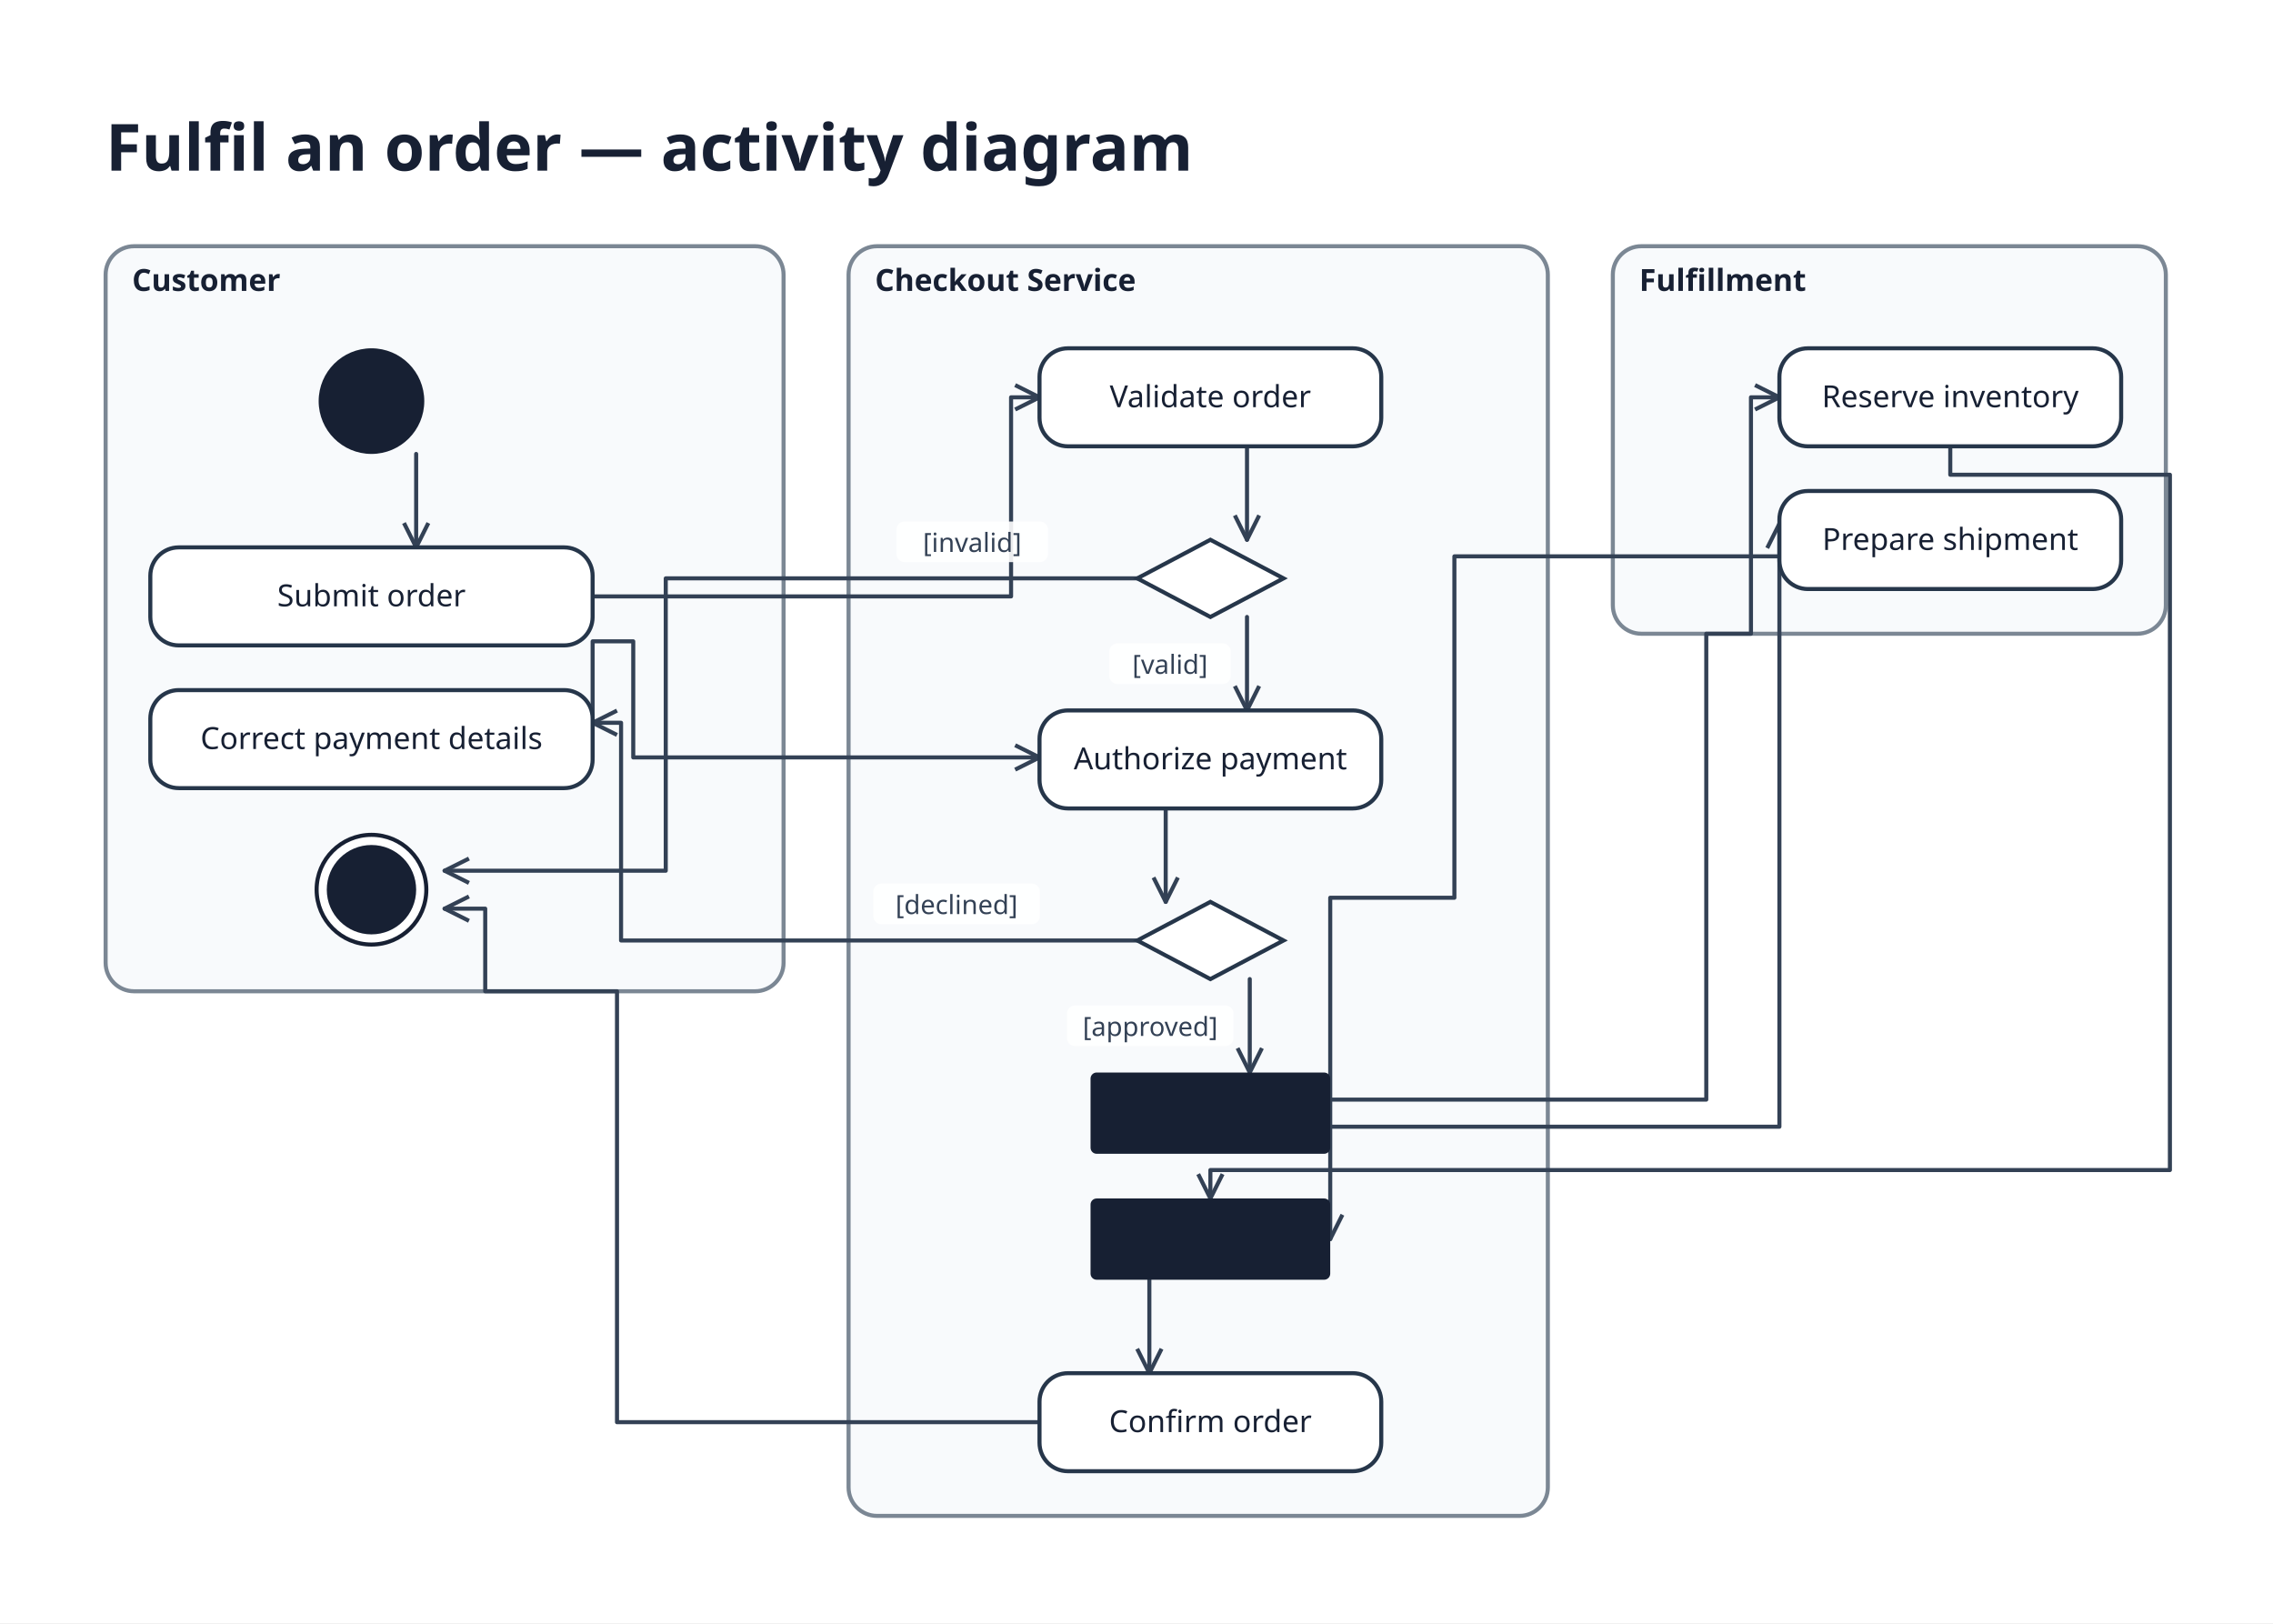
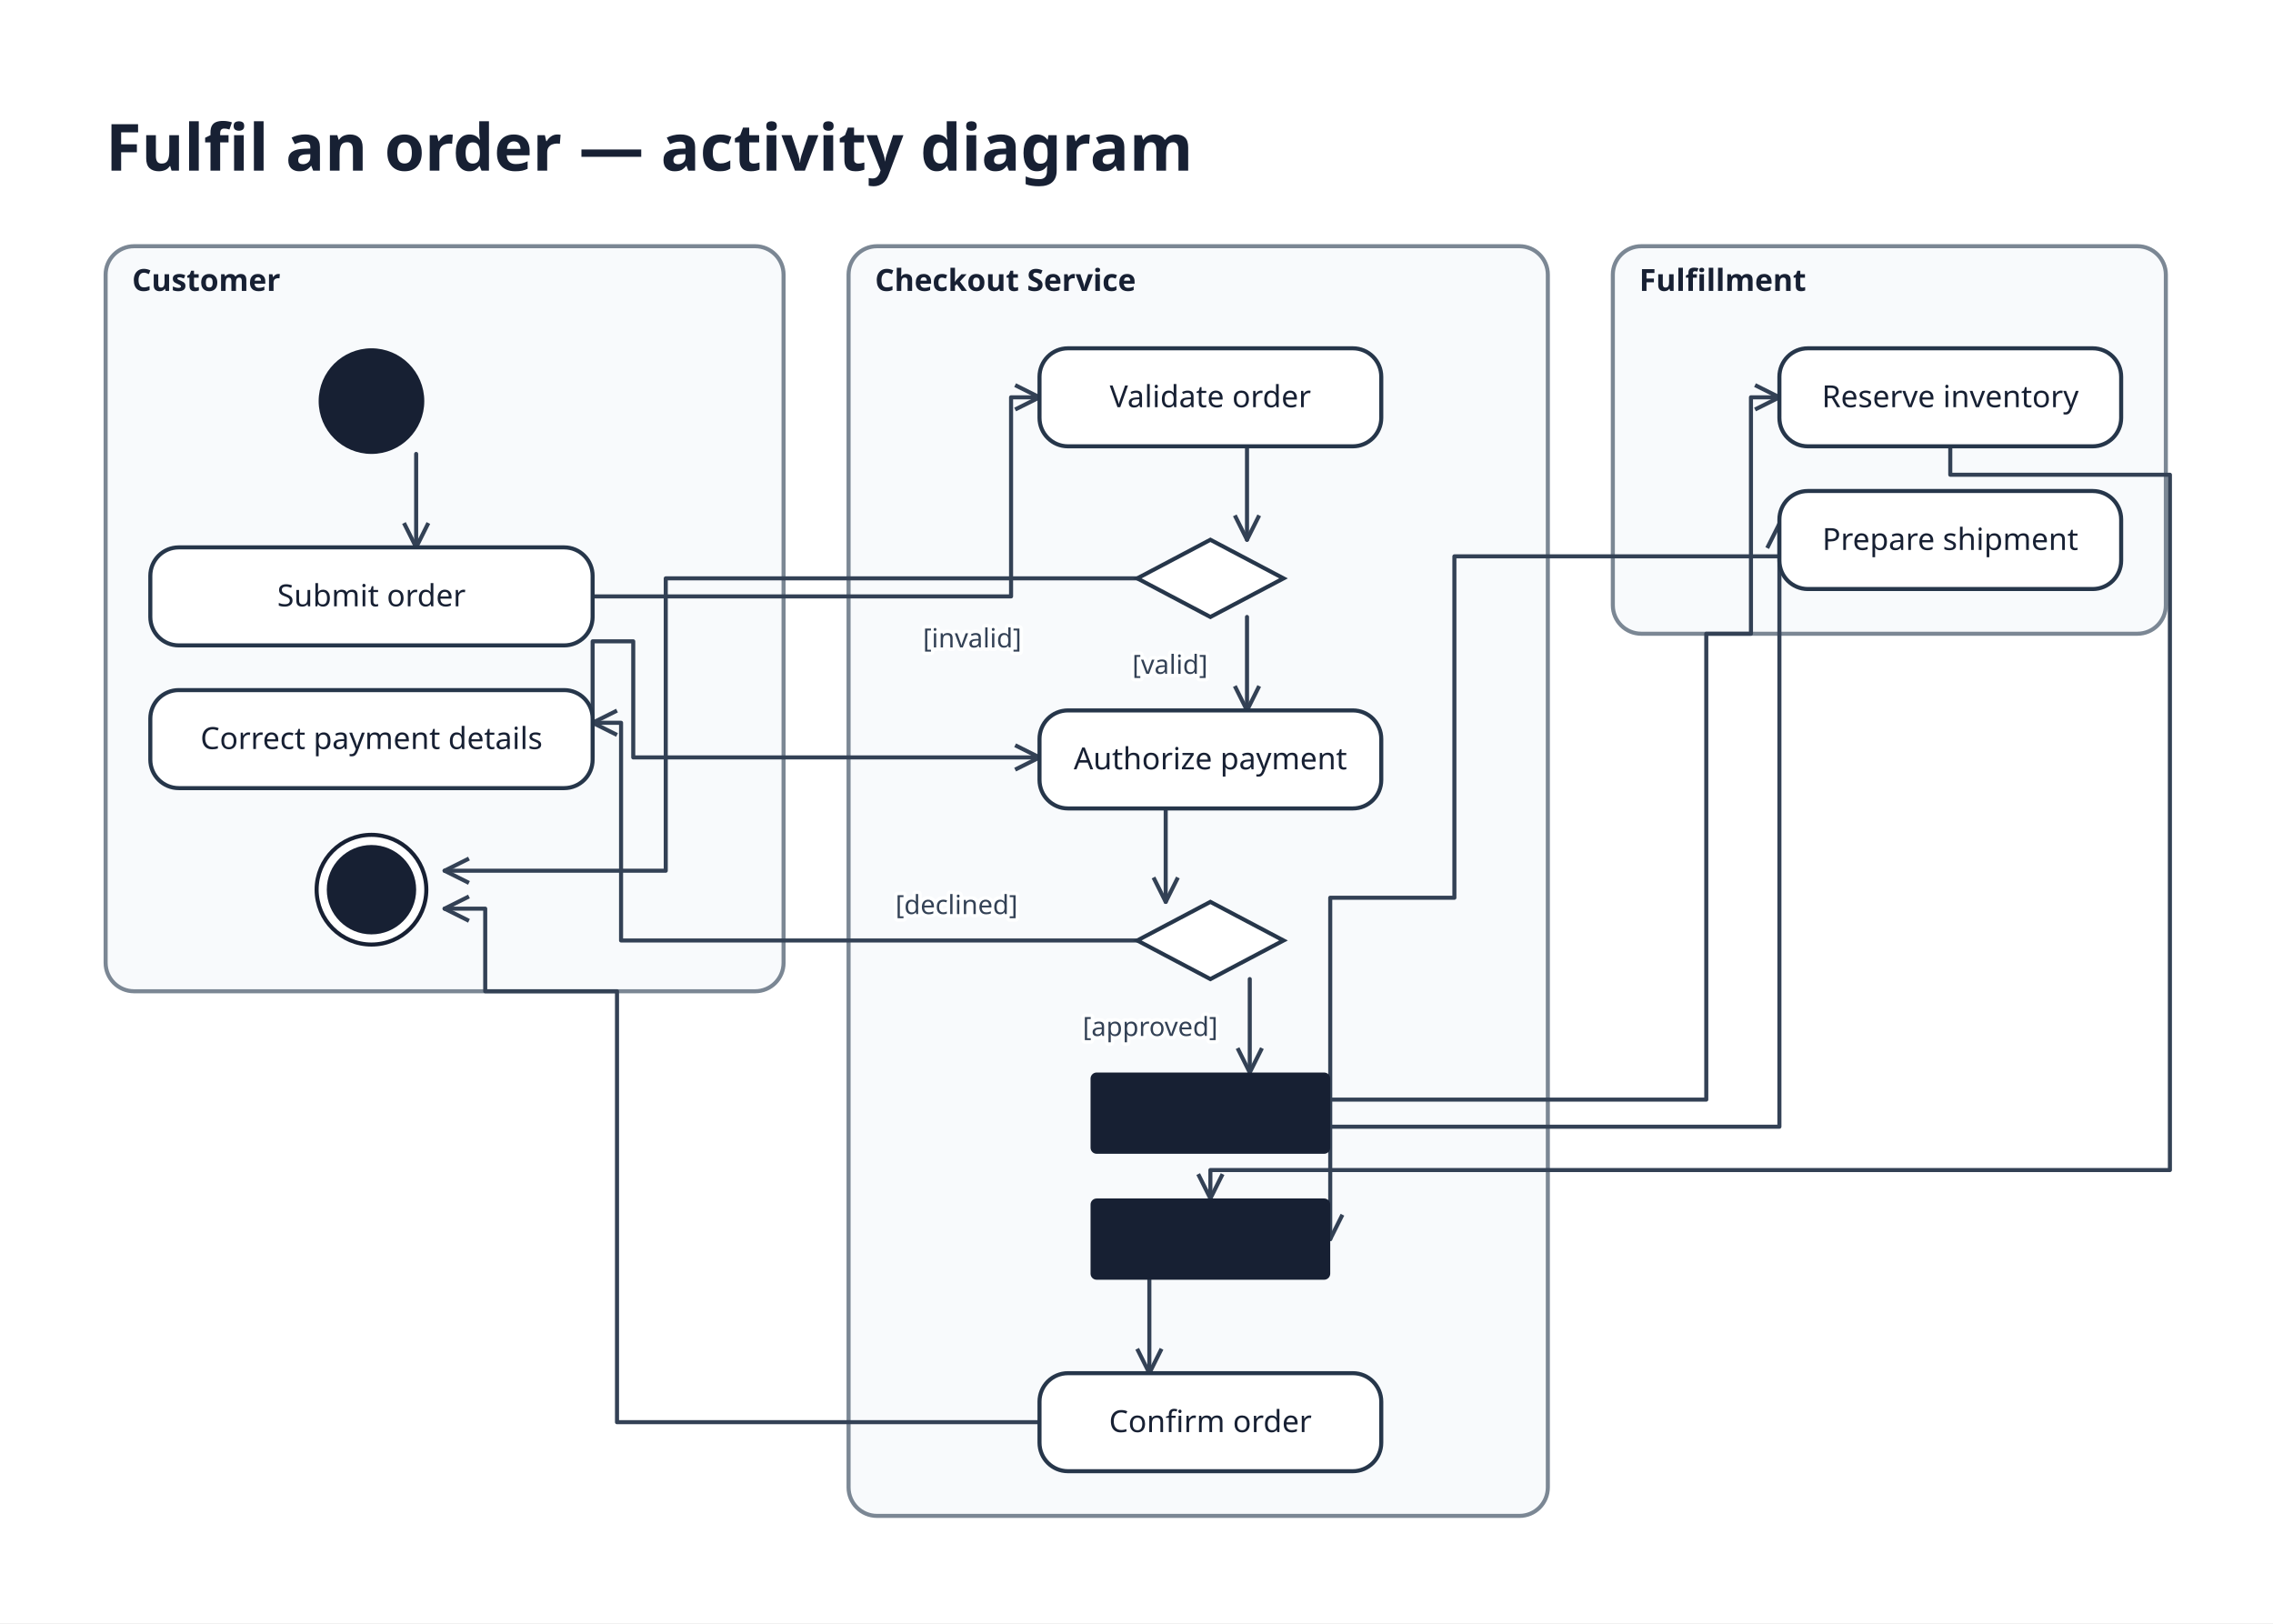
<svg xmlns="http://www.w3.org/2000/svg" width="1119" height="799" viewBox="0 0 1119 799" role="img" aria-label="uml-activity-example">
  <rect width="100%" height="100%" fill="#ffffff" />
  <g id="boundaries">
    <rect x="52" y="121.2" width="333.75" height="366.75" rx="14" fill="#f8fafc" stroke="#7b8794" stroke-width="2" />
    <rect x="417.75" y="121.2" width="344.25" height="625" rx="14" fill="#f8fafc" stroke="#7b8794" stroke-width="2" />
    <rect x="794" y="121.2" width="272.25" height="190.75" rx="14" fill="#f8fafc" stroke="#7b8794" stroke-width="2" />
  </g>
  <g id="corridor-dividers" />
  <g id="lines">
    <g data-line="start-submit">
      <polyline points="204.875,223.45 204.875,269.45" fill="none" stroke="#334155" stroke-width="2" stroke-linejoin="round" stroke-linecap="round" />
      <path d="M 198.875 257.45 L 204.875 269.45 L 210.875 257.45" fill="none" stroke="#334155" stroke-width="2" stroke-linejoin="round" />
    </g>
    <g data-line="submit-validate">
      <polyline points="291.75,293.575 497.75,293.575 497.75,195.575 511.75,195.575" fill="none" stroke="#334155" stroke-width="2" stroke-linejoin="round" stroke-linecap="round" />
      <path d="M 499.75 201.575 L 511.75 195.575 L 499.75 189.575" fill="none" stroke="#334155" stroke-width="2" stroke-linejoin="round" />
    </g>
    <g data-line="validate-choice">
      <polyline points="613.902,219.7 613.902,265.7" fill="none" stroke="#334155" stroke-width="2" stroke-linejoin="round" stroke-linecap="round" />
      <path d="M 607.902 253.7 L 613.902 265.7 L 619.902 253.7" fill="none" stroke="#334155" stroke-width="2" stroke-linejoin="round" />
    </g>
    <g data-line="invalid-end">
      <polyline points="559.875,284.7 327.75,284.7 327.75,428.617 218.875,428.617" fill="none" stroke="#334155" stroke-width="2" stroke-linejoin="round" stroke-linecap="round" />
      <path d="M 230.875 422.617 L 218.875 428.617 L 230.875 434.617" fill="none" stroke="#334155" stroke-width="2" stroke-linejoin="round" />
    </g>
    <g data-line="valid-authorize">
      <polyline points="613.902,303.7 613.902,349.7" fill="none" stroke="#334155" stroke-width="2" stroke-linejoin="round" stroke-linecap="round" />
      <path d="M 607.902 337.7 L 613.902 349.7 L 619.902 337.7" fill="none" stroke="#334155" stroke-width="2" stroke-linejoin="round" />
    </g>
    <g data-line="authorize-choice">
      <polyline points="573.875,397.95 573.875,443.95" fill="none" stroke="#334155" stroke-width="2" stroke-linejoin="round" stroke-linecap="round" />
      <path d="M 567.875 431.95 L 573.875 443.95 L 579.875 431.95" fill="none" stroke="#334155" stroke-width="2" stroke-linejoin="round" />
    </g>
    <g data-line="payment-retry">
      <polyline points="559.875,462.95 305.75,462.95 305.75,355.783 291.75,355.783" fill="none" stroke="#334155" stroke-width="2" stroke-linejoin="round" stroke-linecap="round" />
      <path d="M 303.75 349.783 L 291.75 355.783 L 303.75 361.783" fill="none" stroke="#334155" stroke-width="2" stroke-linejoin="round" />
    </g>
    <g data-line="correct-authorize">
      <polyline points="291.75,372.846 291.75,315.7 311.75,315.7 311.75,372.846 511.75,372.846" fill="none" stroke="#334155" stroke-width="2" stroke-linejoin="round" stroke-linecap="round" />
      <path d="M 499.75 378.846 L 511.75 372.846 L 499.75 366.846" fill="none" stroke="#334155" stroke-width="2" stroke-linejoin="round" />
    </g>
    <g data-line="authorized-fork">
      <polyline points="615.261,481.95 615.261,527.95" fill="none" stroke="#334155" stroke-width="2" stroke-linejoin="round" stroke-linecap="round" />
      <path d="M 609.261 515.95 L 615.261 527.95 L 621.261 515.95" fill="none" stroke="#334155" stroke-width="2" stroke-linejoin="round" />
    </g>
    <g data-line="fork-reserve">
      <polyline points="654.875,541.283 840,541.283 840,311.95 862,311.95 862,195.575 876,195.575" fill="none" stroke="#334155" stroke-width="2" stroke-linejoin="round" stroke-linecap="round" />
      <path d="M 864 201.575 L 876 195.575 L 864 189.575" fill="none" stroke="#334155" stroke-width="2" stroke-linejoin="round" />
    </g>
    <g data-line="fork-prepare">
      <polyline points="654.875,554.617 876,554.617 876,257.783" fill="none" stroke="#334155" stroke-width="2" stroke-linejoin="round" stroke-linecap="round" />
      <path d="M 882 269.783 L 876 257.783 L 870 269.783" fill="none" stroke="#334155" stroke-width="2" stroke-linejoin="round" />
    </g>
    <g data-line="reserve-join">
      <polyline points="960.125,219.7 960.125,233.7 1068.25,233.7 1068.25,575.95 595.875,575.95 595.875,589.95" fill="none" stroke="#334155" stroke-width="2" stroke-linejoin="round" stroke-linecap="round" />
      <path d="M 589.875 577.95 L 595.875 589.95 L 601.875 577.95" fill="none" stroke="#334155" stroke-width="2" stroke-linejoin="round" />
    </g>
    <g data-line="prepare-join">
      <polyline points="876,273.867 716,273.867 716,441.908 654.875,441.908 654.875,609.95" fill="none" stroke="#334155" stroke-width="2" stroke-linejoin="round" stroke-linecap="round" />
      <path d="M 648.875 597.95 L 654.875 609.95 L 660.875 597.95" fill="none" stroke="#334155" stroke-width="2" stroke-linejoin="round" />
    </g>
    <g data-line="join-confirm">
      <polyline points="565.83,629.95 565.83,675.95" fill="none" stroke="#334155" stroke-width="2" stroke-linejoin="round" stroke-linecap="round" />
      <path d="M 559.83 663.95 L 565.83 675.95 L 571.83 663.95" fill="none" stroke="#334155" stroke-width="2" stroke-linejoin="round" />
    </g>
    <g data-line="confirm-end">
      <polyline points="511.75,700.075 303.75,700.075 303.75,487.95 238.875,487.95 238.875,447.283 218.875,447.283" fill="none" stroke="#334155" stroke-width="2" stroke-linejoin="round" stroke-linecap="round" />
      <path d="M 230.875 441.283 L 218.875 447.283 L 230.875 453.283" fill="none" stroke="#334155" stroke-width="2" stroke-linejoin="round" />
    </g>
  </g>
  <g id="objects">
    <circle cx="182.875" cy="197.45" r="26" fill="#172033" />
    <rect x="74" y="269.45" width="217.75" height="48.25" rx="14" fill="#ffffff" stroke="#26364a" stroke-width="2" />
    <rect x="74" y="339.7" width="217.75" height="48.25" rx="14" fill="#ffffff" stroke="#26364a" stroke-width="2" />
    <g>
      <circle cx="182.875" cy="437.95" r="27" fill="white" stroke="#172033" stroke-width="2" />
      <circle cx="182.875" cy="437.95" r="22" fill="#172033" />
    </g>
    <rect x="511.75" y="171.45" width="168.25" height="48.25" rx="14" fill="#ffffff" stroke="#26364a" stroke-width="2" />
    <polygon points="595.875,265.7 631.875,284.7 595.875,303.7 559.875,284.7" fill="#ffffff" stroke="#26364a" stroke-width="2" />
    <rect x="511.75" y="349.7" width="168.25" height="48.25" rx="14" fill="#ffffff" stroke="#26364a" stroke-width="2" />
    <polygon points="595.875,443.95 631.875,462.95 595.875,481.95 559.875,462.95" fill="#ffffff" stroke="#26364a" stroke-width="2" />
    <rect x="536.875" y="527.95" width="118" height="40" rx="3" fill="#172033" />
    <rect x="536.875" y="589.95" width="118" height="40" rx="3" fill="#172033" />
    <rect x="511.75" y="675.95" width="168.25" height="48.25" rx="14" fill="#ffffff" stroke="#26364a" stroke-width="2" />
    <rect x="876" y="171.45" width="168.25" height="48.25" rx="14" fill="#ffffff" stroke="#26364a" stroke-width="2" />
    <rect x="876" y="241.7" width="168.25" height="48.25" rx="14" fill="#ffffff" stroke="#26364a" stroke-width="2" />
  </g>
  <g id="ports" />
  <g id="text">
    <text x="52" y="84" text-anchor="start" fill="#172033" font-family="ui-rounded, 'Comic Sans MS', sans-serif" font-size="32" font-weight="700">Fulfil an order — activity diagram</text>
    <text x="65" y="143.2" text-anchor="start" fill="#172033" font-family="ui-rounded, 'Comic Sans MS', sans-serif" font-size="15" font-weight="700">Customer</text>
    <text x="182.875" y="298.45" text-anchor="middle" fill="#172033" font-family="ui-rounded, 'Comic Sans MS', sans-serif" font-size="15" font-weight="450">Submit order</text>
    <text x="182.875" y="368.7" text-anchor="middle" fill="#172033" font-family="ui-rounded, 'Comic Sans MS', sans-serif" font-size="15" font-weight="450">Correct payment details</text>
    <text x="430.75" y="143.2" text-anchor="start" fill="#172033" font-family="ui-rounded, 'Comic Sans MS', sans-serif" font-size="15" font-weight="700">Checkout Service</text>
    <text x="595.875" y="200.45" text-anchor="middle" fill="#172033" font-family="ui-rounded, 'Comic Sans MS', sans-serif" font-size="15" font-weight="450">Validate order</text>
    <text x="595.875" y="378.7" text-anchor="middle" fill="#172033" font-family="ui-rounded, 'Comic Sans MS', sans-serif" font-size="15" font-weight="450">Authorize payment</text>
    <text x="595.875" y="704.95" text-anchor="middle" fill="#172033" font-family="ui-rounded, 'Comic Sans MS', sans-serif" font-size="15" font-weight="450">Confirm order</text>
    <text x="807" y="143.2" text-anchor="start" fill="#172033" font-family="ui-rounded, 'Comic Sans MS', sans-serif" font-size="15" font-weight="700">Fulfillment</text>
    <text x="960.125" y="200.45" text-anchor="middle" fill="#172033" font-family="ui-rounded, 'Comic Sans MS', sans-serif" font-size="15" font-weight="450">Reserve inventory</text>
    <text x="960.125" y="270.7" text-anchor="middle" fill="#172033" font-family="ui-rounded, 'Comic Sans MS', sans-serif" font-size="15" font-weight="450">Prepare shipment</text>
-     <g>
-       <rect x="441.331" y="256.7" width="74.6" height="20" rx="4" fill="#ffffff" fill-opacity=".9" />
-       <text x="478.631" y="271.7" text-anchor="middle" font-family="ui-rounded, sans-serif" font-size="13" fill="#334155">[invalid]</text>
+     <g data-line-label="invalid-end">
+       <text x="478.631" y="318.7" text-anchor="middle" font-family="ui-rounded, sans-serif" font-size="13" fill="#334155" stroke="#ffffff" stroke-opacity=".92" stroke-width="3.5" stroke-linejoin="round" paint-order="stroke fill">[invalid]</text>
    </g>
-     <g>
-       <rect x="546.102" y="316.7" width="59.8" height="20" rx="4" fill="#ffffff" fill-opacity=".9" />
-       <text x="576.002" y="331.7" text-anchor="middle" font-family="ui-rounded, sans-serif" font-size="13" fill="#334155">[valid]</text>
+     <g data-line-label="valid-authorize">
+       <text x="576.002" y="331.7" text-anchor="middle" font-family="ui-rounded, sans-serif" font-size="13" fill="#334155" stroke="#ffffff" stroke-opacity=".92" stroke-width="3.5" stroke-linejoin="round" paint-order="stroke fill">[valid]</text>
    </g>
-     <g>
-       <rect x="429.931" y="434.95" width="82" height="20" rx="4" fill="#ffffff" fill-opacity=".9" />
-       <text x="470.931" y="449.95" text-anchor="middle" font-family="ui-rounded, sans-serif" font-size="13" fill="#334155">[declined]</text>
+     <g data-line-label="payment-retry">
+       <text x="470.931" y="449.95" text-anchor="middle" font-family="ui-rounded, sans-serif" font-size="13" fill="#334155" stroke="#ffffff" stroke-opacity=".92" stroke-width="3.5" stroke-linejoin="round" paint-order="stroke fill">[declined]</text>
    </g>
-     <g>
-       <rect x="525.261" y="494.95" width="82" height="20" rx="4" fill="#ffffff" fill-opacity=".9" />
-       <text x="566.261" y="509.95" text-anchor="middle" font-family="ui-rounded, sans-serif" font-size="13" fill="#334155">[approved]</text>
+     <g data-line-label="authorized-fork">
+       <text x="566.261" y="509.95" text-anchor="middle" font-family="ui-rounded, sans-serif" font-size="13" fill="#334155" stroke="#ffffff" stroke-opacity=".92" stroke-width="3.5" stroke-linejoin="round" paint-order="stroke fill">[approved]</text>
    </g>
  </g>
</svg>
